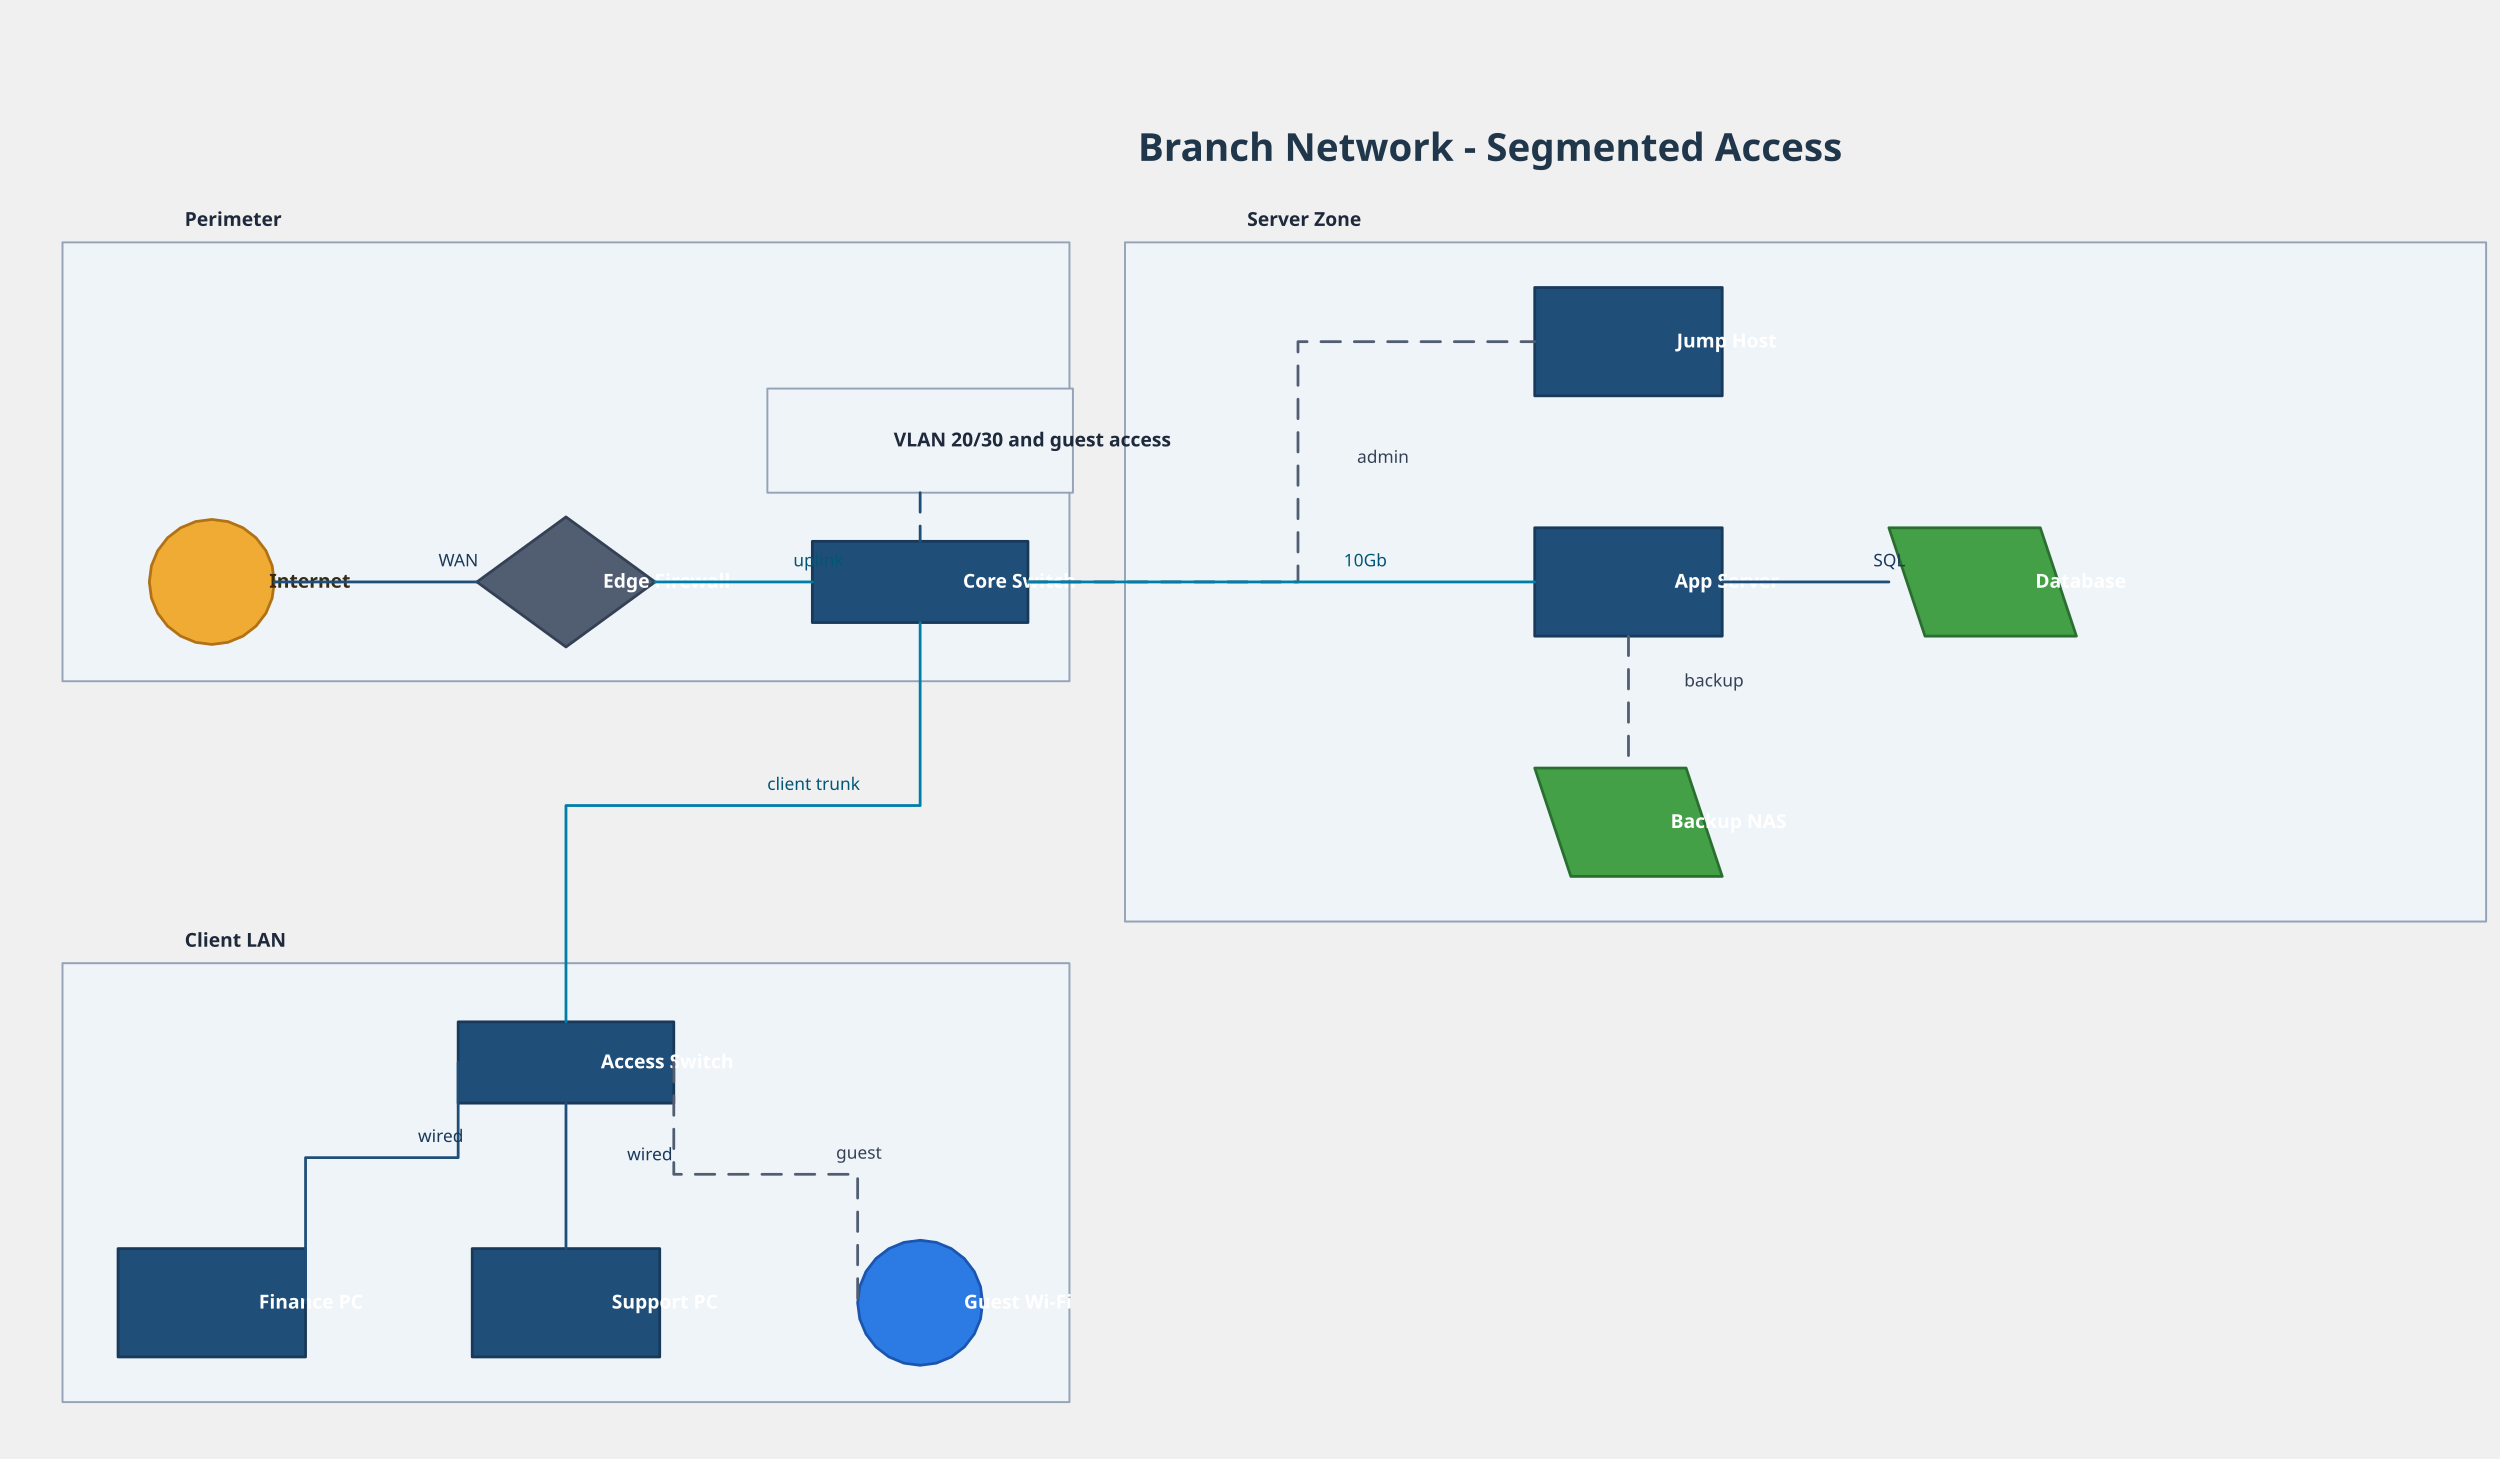
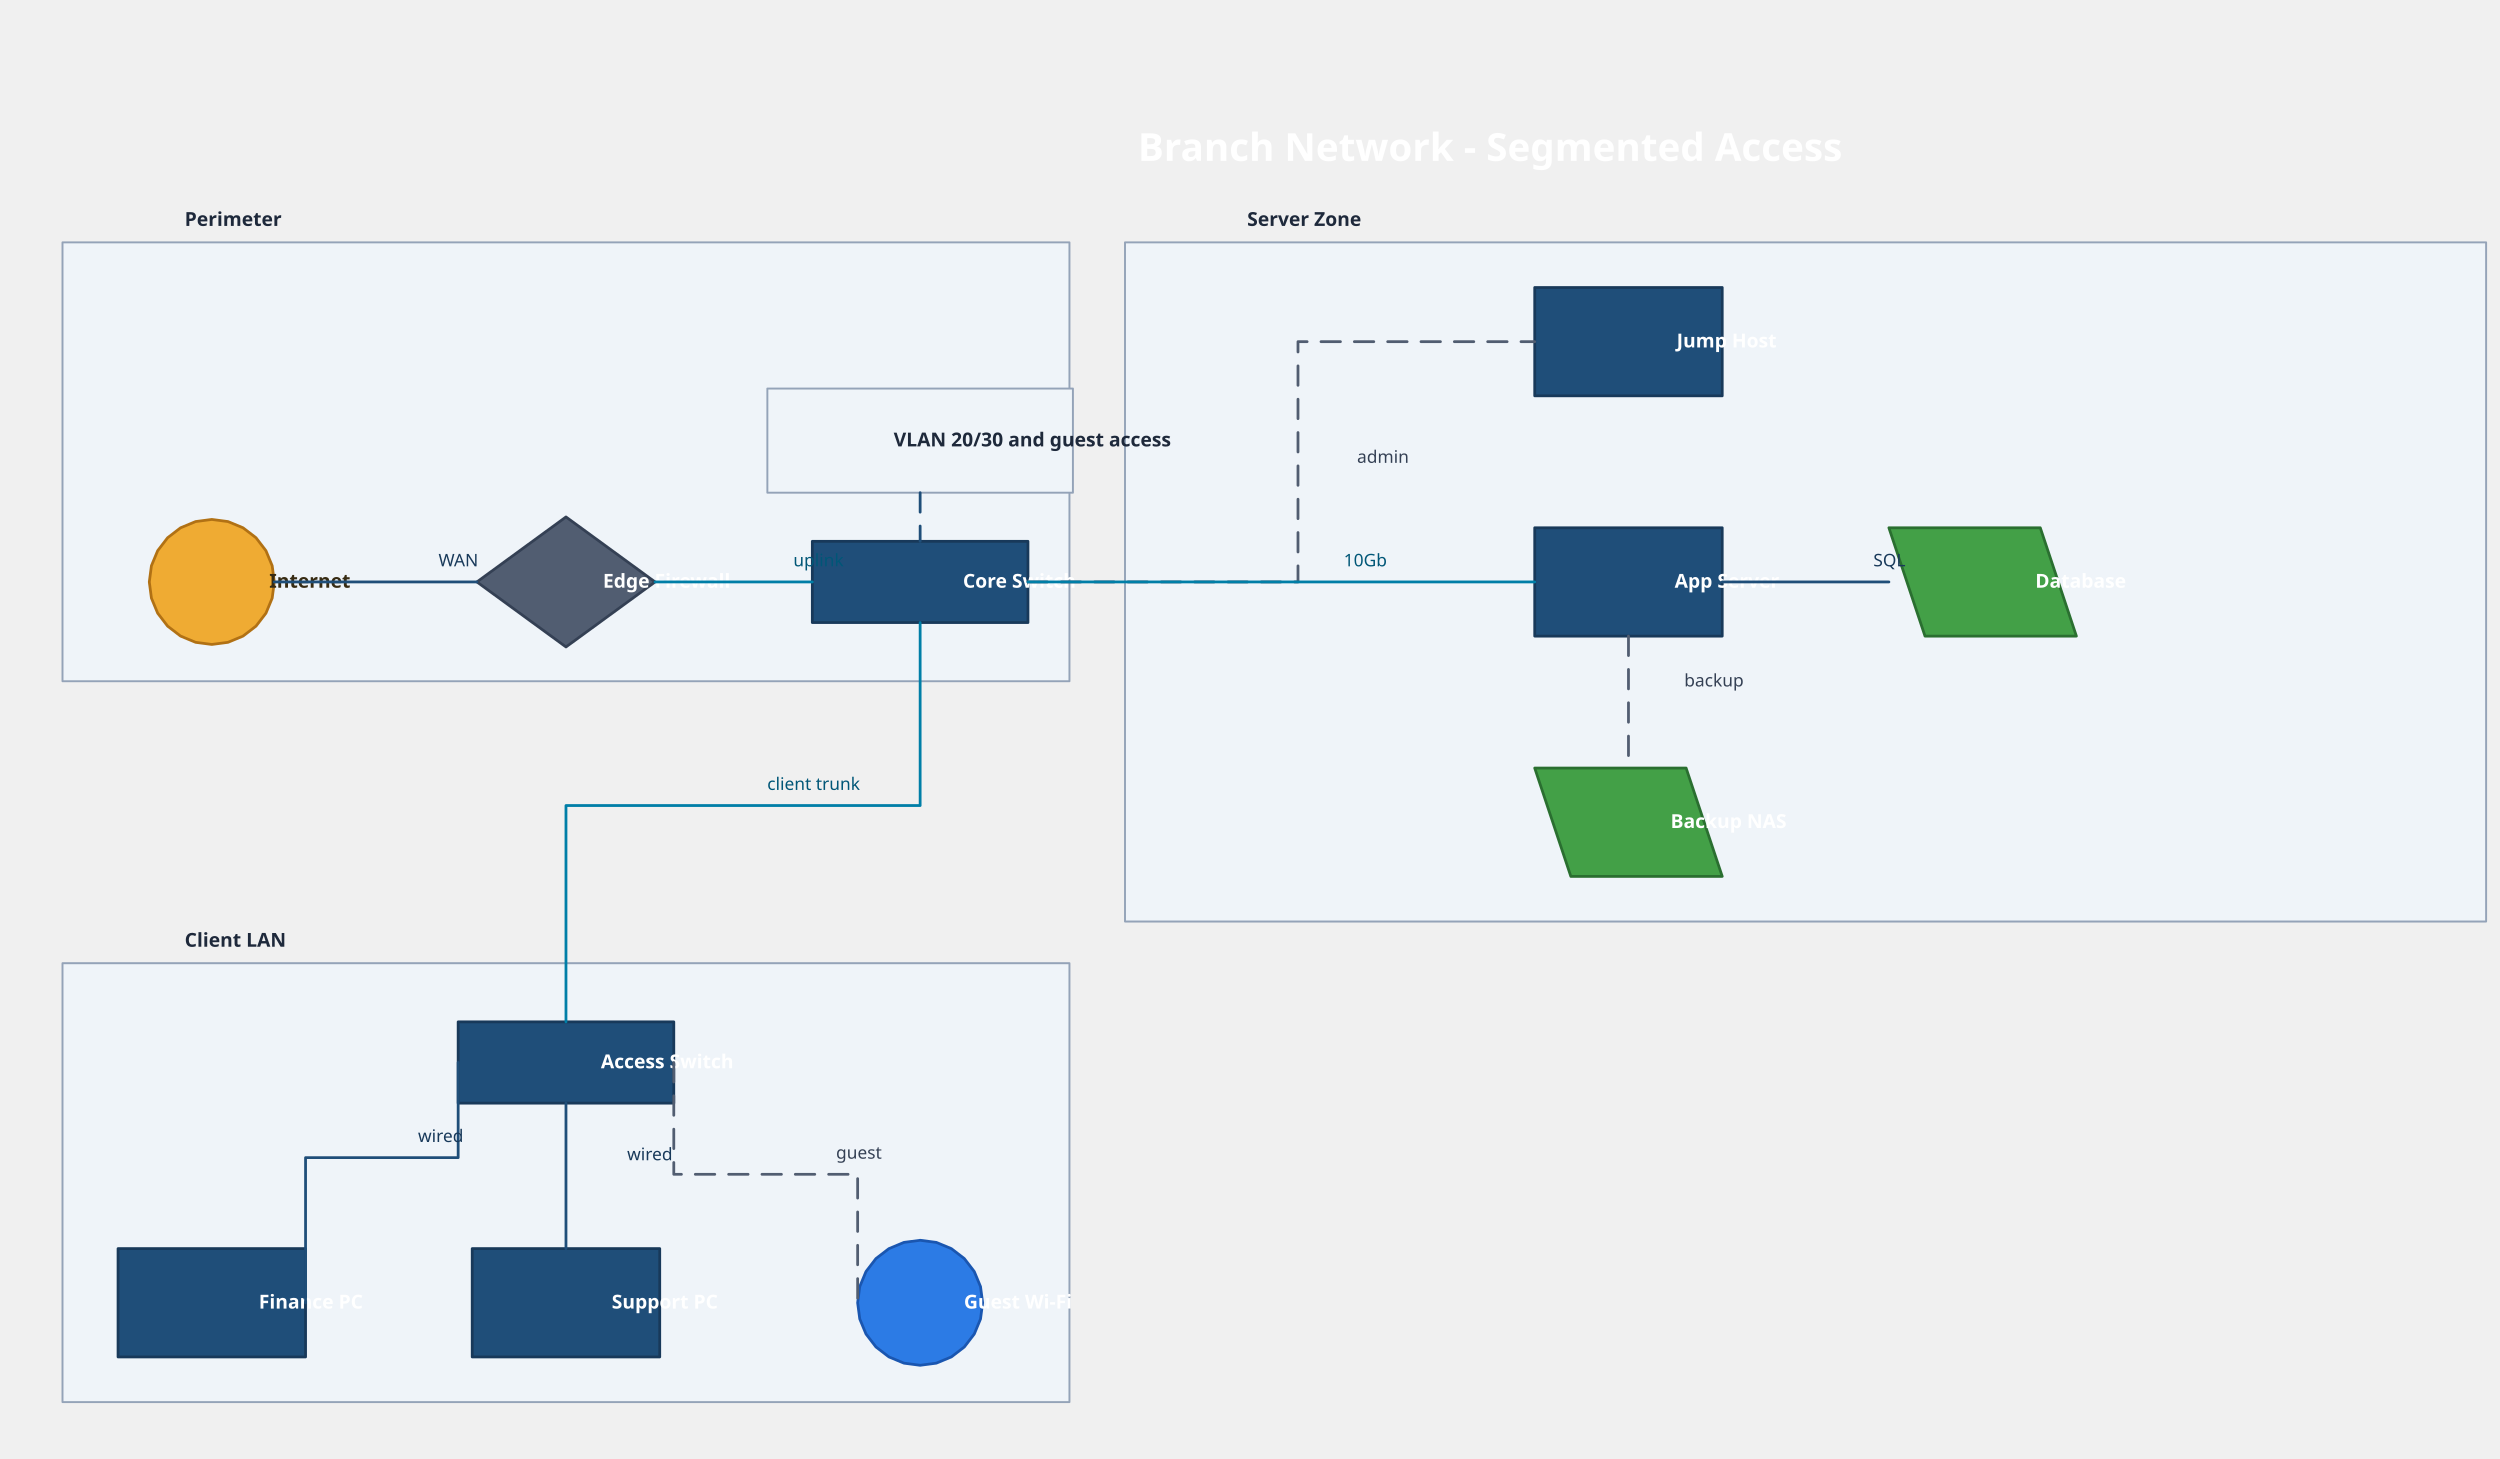
<svg xmlns="http://www.w3.org/2000/svg" xmlns:ns1="http://schemas.microsoft.com/visio/2003/SVGExtensions/" xmlns:xlink="http://www.w3.org/1999/xlink" width="18in" height="10.5in" viewBox="0 0 1296 756" xml:space="preserve" color-interpolation-filters="sRGB" class="st23">
  <ns1:documentProperties ns1:langID="1033" ns1:metric="true" ns1:viewMarkup="false" />
  <style type="text/css">
	
		.st1 {fill:#eff4f9;stroke:#94a3b8;stroke-linecap:round;stroke-linejoin:round;stroke-width:1.008}
		.st2 {fill:none;stroke:none;stroke-linecap:round;stroke-linejoin:round;stroke-width:1}
		.st3 {fill:#1e293b;font-family:Calibri;font-size:0.833em;font-weight:bold}
		.st4 {fill:#efab33;stroke:#b17114;stroke-linecap:round;stroke-linejoin:round;stroke-width:1.44}
		.st5 {fill:#372b13;font-family:Calibri;font-size:0.833em;font-weight:bold}
		.st6 {fill:#515d71;stroke:#344054;stroke-linecap:round;stroke-linejoin:round;stroke-width:1.44}
		.st7 {fill:#ffffff;font-family:Calibri;font-size:0.833em;font-weight:bold}
		.st8 {fill:#1f4e79;stroke:#18395a;stroke-linecap:round;stroke-linejoin:round;stroke-width:1.44}
		.st9 {fill:#43a047;stroke:#2a6f30;stroke-linecap:round;stroke-linejoin:round;stroke-width:1.44}
		.st10 {fill:#2c7be5;stroke:#1a56b0;stroke-linecap:round;stroke-linejoin:round;stroke-width:1.44}
- 		.st11 {fill:#20374b;font-family:Calibri;font-size:1.667em;font-weight:bold}
+ 		.st11 {fill:#ffffff;font-family:Calibri;font-size:1.667em;font-weight:bold}
		.st12 {fill:none}
		.st13 {stroke:#1f4e79;stroke-linecap:round;stroke-linejoin:round;stroke-width:1.44}
		.st14 {fill:#1f4e79;fill-opacity:1;stroke:#1f4e79;stroke-opacity:1;stroke-width:0.364}
		.st15 {fill:#18395a;font-family:Calibri;font-size:0.75em}
		.st16 {stroke:#007ea7;stroke-linecap:round;stroke-linejoin:round;stroke-width:1.44}
		.st17 {fill:#007ea7;fill-opacity:1;stroke:#007ea7;stroke-opacity:1;stroke-width:0.364}
		.st18 {fill:#005677;font-family:Calibri;font-size:0.75em}
		.st19 {stroke:#515d71;stroke-dasharray:10.08,7.2;stroke-linecap:round;stroke-linejoin:round;stroke-width:1.44}
		.st20 {fill:#515d71;fill-opacity:1;stroke:#515d71;stroke-opacity:1;stroke-width:0.364}
		.st21 {fill:#344054;font-family:Calibri;font-size:0.75em}
		.st22 {stroke:#1f4e79;stroke-dasharray:10.08,7.2;stroke-linecap:round;stroke-linejoin:round;stroke-width:1.44}
		.st23 {fill:none;fill-rule:evenodd;font-size:12px;overflow:visible;stroke-linecap:square;stroke-miterlimit:3}
	
	</style>
  <defs id="Markers">
    <g id="lend13">
      <path d="M 3 1 L 0 0 L 3 -1 L 3 1 " style="stroke:none" />
    </g>
    <marker id="mrkr13-59" class="st14" ns1:arrowType="13" ns1:arrowSize="2" ns1:setback="8.25" refX="-8.25" orient="auto" markerUnits="strokeWidth" overflow="visible">
      <use xlink:href="#lend13" transform="scale(-2.75,-2.75) " />
    </marker>
    <marker id="mrkr13-65" class="st17" ns1:arrowType="13" ns1:arrowSize="2" ns1:setback="8.25" refX="-8.25" orient="auto" markerUnits="strokeWidth" overflow="visible">
      <use xlink:href="#lend13" transform="scale(-2.75,-2.75) " />
    </marker>
    <marker id="mrkr13-71" class="st20" ns1:arrowType="13" ns1:arrowSize="2" ns1:setback="8.25" refX="-8.25" orient="auto" markerUnits="strokeWidth" overflow="visible">
      <use xlink:href="#lend13" transform="scale(-2.75,-2.75) " />
    </marker>
  </defs>
  <g ns1:mID="0" ns1:index="1" ns1:groupContext="foregroundPage">
    <ns1:userDefs>
      <ns1:ud ns1:nameU="msvThemeOrder" ns1:val="VT0(0):26" />
    </ns1:userDefs>
    <ns1:pageProperties ns1:drawingScale="1" ns1:pageScale="1" ns1:drawingUnits="0" ns1:shadowOffsetX="8.50394" ns1:shadowOffsetY="-8.50394" />
    <ns1:layer ns1:name="Annotations" ns1:index="0" />
    <g id="shape1-1" ns1:mID="1" ns1:groupContext="shape" transform="translate(32.4,-402.84)">
      <rect x="0" y="528.48" width="522" height="227.52" class="st1" />
    </g>
    <g id="shape2-3" ns1:mID="2" ns1:groupContext="shape" transform="translate(43.2,-631.08)">
      <ns1:textBlock ns1:margins="rect(0,5.76,0,5.76)" ns1:tabSpace="42.5197" />
      <ns1:textRect cx="250.2" cy="745.2" width="500.4" height="21.6" />
      <rect x="0" y="734.4" width="500.4" height="21.6" class="st2" />
      <text x="5.76" y="748.2" class="st3" ns1:langID="1033">
        <ns1:paragraph />
        <ns1:tabList />Perimeter</text>
    </g>
    <g id="shape3-6" ns1:mID="3" ns1:groupContext="shape" transform="translate(583.2,-278.28)">
      <rect x="0" y="403.92" width="705.6" height="352.08" class="st1" />
    </g>
    <g id="shape4-8" ns1:mID="4" ns1:groupContext="shape" transform="translate(594,-631.08)">
      <ns1:textBlock ns1:margins="rect(0,5.76,0,5.76)" ns1:tabSpace="42.5197" />
      <ns1:textRect cx="342" cy="745.2" width="684" height="21.6" />
      <rect x="0" y="734.4" width="684" height="21.6" class="st2" />
      <text x="5.76" y="748.2" class="st3" ns1:langID="1033">
        <ns1:paragraph />
        <ns1:tabList />Server Zone</text>
    </g>
    <g id="shape5-11" ns1:mID="5" ns1:groupContext="shape" transform="translate(32.4,-29.16)">
      <rect x="0" y="528.48" width="522" height="227.52" class="st1" />
    </g>
    <g id="shape6-13" ns1:mID="6" ns1:groupContext="shape" transform="translate(43.2,-257.4)">
      <ns1:textBlock ns1:margins="rect(0,5.76,0,5.76)" ns1:tabSpace="42.5197" />
      <ns1:textRect cx="250.2" cy="745.2" width="500.4" height="21.6" />
      <rect x="0" y="734.4" width="500.4" height="21.6" class="st2" />
      <text x="5.76" y="748.2" class="st3" ns1:langID="1033">
        <ns1:paragraph />
        <ns1:tabList />Client LAN</text>
    </g>
    <g id="shape7-16" ns1:mID="7" ns1:groupContext="shape" transform="translate(77.4,-421.92)">
      <ns1:textBlock ns1:margins="rect(0,0,0,0)" ns1:tabSpace="42.5197" />
      <ns1:textRect cx="32.4" cy="723.6" width="64.8" height="64.8" />
      <path d="M64.8 723.6 L63.7 715.21 L60.46 707.4 L55.31 700.69 L48.6 695.54 L40.79 692.3 L32.4 691.2 L24.01 692.3 L16.2        695.54 L9.49 700.69 L4.34 707.4 L1.1 715.21 L0 723.6 L1.1 731.99 L4.34 739.8 L9.49 746.51 L16.2 751.66 L24.01        754.9 L32.4 756 L40.79 754.9 L48.6 751.66 L55.31 746.51 L60.46 739.8 L63.7 731.99 L64.8 723.6 Z" class="st4" />
      <text x="15.42" y="726.6" class="st5" ns1:langID="1033">
        <ns1:paragraph ns1:horizAlign="1" />
        <ns1:tabList />Internet</text>
    </g>
    <g id="shape8-19" ns1:mID="8" ns1:groupContext="shape" transform="translate(247.23,-420.624)">
      <ns1:textBlock ns1:margins="rect(0,0,0,0)" ns1:tabSpace="42.5197" />
      <ns1:textRect cx="46.17" cy="722.304" width="92.34" height="67.392" />
      <path d="M46.17 756 L92.34 722.3 L46.17 688.61 L0 722.3 L46.17 756 Z" class="st6" />
      <text x="18.56" y="725.3" class="st7" ns1:langID="1033">
        <ns1:paragraph ns1:horizAlign="1" />
        <ns1:tabList />Edge Firewall</text>
    </g>
    <g id="shape9-22" ns1:mID="9" ns1:groupContext="shape" transform="translate(421.11,-433.26)">
      <ns1:textBlock ns1:margins="rect(0,0,0,0)" ns1:tabSpace="42.5197" />
      <ns1:textRect cx="55.89" cy="734.94" width="111.78" height="42.12" />
      <rect x="0" y="713.88" width="111.78" height="42.12" class="st8" />
      <text x="31.3" y="737.94" class="st7" ns1:langID="1033">
        <ns1:paragraph ns1:horizAlign="1" />
        <ns1:tabList />Core Switch</text>
    </g>
    <g id="shape10-25" ns1:mID="10" ns1:groupContext="shape" transform="translate(795.6,-550.8)">
      <ns1:textBlock ns1:margins="rect(0,0,0,0)" ns1:tabSpace="42.5197" />
      <ns1:textRect cx="48.6" cy="727.92" width="97.2" height="56.16" />
      <rect x="0" y="699.84" width="97.2" height="56.16" class="st8" />
      <text x="26.81" y="730.92" class="st7" ns1:langID="1033">
        <ns1:paragraph ns1:horizAlign="1" />
        <ns1:tabList />Jump Host</text>
    </g>
    <g id="shape11-28" ns1:mID="11" ns1:groupContext="shape" transform="translate(795.6,-426.24)">
      <ns1:textBlock ns1:margins="rect(0,0,0,0)" ns1:tabSpace="42.5197" />
      <ns1:textRect cx="48.6" cy="727.92" width="97.2" height="56.16" />
      <rect x="0" y="699.84" width="97.2" height="56.16" class="st8" />
      <text x="25.76" y="730.92" class="st7" ns1:langID="1033">
        <ns1:paragraph ns1:horizAlign="1" />
        <ns1:tabList />App Server</text>
    </g>
    <g id="shape12-31" ns1:mID="12" ns1:groupContext="shape" transform="translate(979.2,-426.24)">
      <ns1:textBlock ns1:margins="rect(0,0,0,0)" ns1:tabSpace="42.5197" />
      <ns1:textRect cx="48.6" cy="727.92" width="97.2" height="56.16" />
      <path d="M18.72 756 L97.2 756 L78.48 699.84 L0 699.84 L18.72 756 Z" class="st9" />
      <text x="29.12" y="730.92" class="st7" ns1:langID="1033">
        <ns1:paragraph ns1:horizAlign="1" />
        <ns1:tabList />Database</text>
    </g>
    <g id="shape13-34" ns1:mID="13" ns1:groupContext="shape" transform="translate(795.6,-301.68)">
      <ns1:textBlock ns1:margins="rect(0,0,0,0)" ns1:tabSpace="42.5197" />
      <ns1:textRect cx="48.6" cy="727.92" width="97.2" height="56.16" />
      <path d="M18.72 756 L97.2 756 L78.48 699.84 L0 699.84 L18.72 756 Z" class="st9" />
      <text x="23.65" y="730.92" class="st7" ns1:langID="1033">
        <ns1:paragraph ns1:horizAlign="1" />
        <ns1:tabList />Backup NAS</text>
    </g>
    <g id="shape14-37" ns1:mID="14" ns1:groupContext="shape" transform="translate(237.51,-184.14)">
      <ns1:textBlock ns1:margins="rect(0,0,0,0)" ns1:tabSpace="42.5197" />
      <ns1:textRect cx="55.89" cy="734.94" width="111.78" height="42.12" />
      <rect x="0" y="713.88" width="111.78" height="42.12" class="st8" />
      <text x="27.21" y="737.94" class="st7" ns1:langID="1033">
        <ns1:paragraph ns1:horizAlign="1" />
        <ns1:tabList />Access Switch</text>
    </g>
    <g id="shape15-40" ns1:mID="15" ns1:groupContext="shape" transform="translate(61.2,-52.56)">
      <ns1:textBlock ns1:margins="rect(0,0,0,0)" ns1:tabSpace="42.5197" />
      <ns1:textRect cx="48.6" cy="727.92" width="97.2" height="56.16" />
      <rect x="0" y="699.84" width="97.2" height="56.16" class="st8" />
      <text x="26.19" y="730.92" class="st7" ns1:langID="1033">
        <ns1:paragraph ns1:horizAlign="1" />
        <ns1:tabList />Finance PC</text>
    </g>
    <g id="shape16-43" ns1:mID="16" ns1:groupContext="shape" transform="translate(244.8,-52.56)">
      <ns1:textBlock ns1:margins="rect(0,0,0,0)" ns1:tabSpace="42.5197" />
      <ns1:textRect cx="48.6" cy="727.92" width="97.2" height="56.16" />
      <rect x="0" y="699.84" width="97.2" height="56.16" class="st8" />
      <text x="25.55" y="730.92" class="st7" ns1:langID="1033">
        <ns1:paragraph ns1:horizAlign="1" />
        <ns1:tabList />Support PC</text>
    </g>
    <g id="shape17-46" ns1:mID="17" ns1:groupContext="shape" transform="translate(444.6,-48.24)">
      <ns1:textBlock ns1:margins="rect(0,0,0,0)" ns1:tabSpace="42.5197" />
      <ns1:textRect cx="32.4" cy="723.6" width="64.8" height="64.8" />
      <path d="M64.8 723.6 L63.7 715.21 L60.46 707.4 L55.31 700.69 L48.6 695.54 L40.79 692.3 L32.4 691.2 L24.01 692.3 L16.2        695.54 L9.49 700.69 L4.34 707.4 L1.1 715.21 L0 723.6 L1.1 731.99 L4.34 739.8 L9.49 746.51 L16.2 751.66 L24.01        754.9 L32.4 756 L40.79 754.9 L48.6 751.66 L55.31 746.51 L60.46 739.8 L63.7 731.99 L64.8 723.6 Z" class="st10" />
      <text x="8.34" y="726.6" class="st7" ns1:langID="1033">
        <ns1:paragraph ns1:horizAlign="1" />
        <ns1:tabList />Guest Wi-Fi</text>
    </g>
    <g id="shape18-49" ns1:mID="18" ns1:groupContext="shape" ns1:layerMember="0" transform="translate(397.8,-500.58)">
      <ns1:textBlock ns1:margins="rect(0,0,0,0)" ns1:tabSpace="42.5197" />
      <ns1:textRect cx="79.2" cy="729" width="158.4" height="54" />
      <rect x="0" y="702" width="158.4" height="54" class="st1" />
      <text x="18.71" y="732" class="st3" ns1:langID="1033">
        <ns1:paragraph ns1:horizAlign="1" />
        <ns1:tabList />VLAN 20/30 and guest access</text>
    </g>
    <g id="shape19-52" ns1:mID="19" ns1:groupContext="shape" transform="translate(57.6,-662.4)">
      <ns1:textBlock ns1:margins="rect(0,0,0,0)" ns1:tabSpace="42.5197" />
      <ns1:textRect cx="590.4" cy="739.8" width="1180.8" height="32.4" />
      <rect x="0" y="723.6" width="1180.8" height="32.4" class="st2" />
      <text x="438.67" y="745.8" class="st11" ns1:langID="1033">
        <ns1:paragraph ns1:horizAlign="1" />
        <ns1:tabList />Branch Network - Segmented Access</text>
    </g>
    <g id="shape20-55" ns1:mID="20" ns1:groupContext="shape">
      <ns1:textBlock ns1:margins="rect(0,0,0,0)" ns1:tabSpace="42.5197" />
      <ns1:textRect cx="194.715" cy="290.88" width="90" height="21.6" />
      <path d="M142.2 301.68 L194.71 301.68 L247.23 301.68 L142.2 301.68 Z" class="st12" />
      <path d="M142.2 301.68 L194.71 301.68 L247.23 301.68" class="st13" />
      <text x="185.2" y="293.58" class="st15" ns1:langID="1033">
        <ns1:paragraph ns1:horizAlign="1" />
        <ns1:tabList />WAN</text>
    </g>
    <g id="shape21-61" ns1:mID="21" ns1:groupContext="shape">
      <ns1:textBlock ns1:margins="rect(0,0,0,0)" ns1:tabSpace="42.5197" />
      <ns1:textRect cx="380.34" cy="290.88" width="90" height="21.6" />
      <path d="M339.57 301.68 L384.66 301.68 L421.11 301.68 L339.57 301.68 Z" class="st12" />
      <path d="M339.57 301.68 L384.66 301.68 L421.11 301.68" class="st16" />
      <text x="369.14" y="293.58" class="st18" ns1:langID="1033">
        <ns1:paragraph ns1:horizAlign="1" />
        <ns1:tabList />uplink</text>
    </g>
    <g id="shape22-67" ns1:mID="22" ns1:groupContext="shape">
      <ns1:textBlock ns1:margins="rect(0,0,0,0)" ns1:tabSpace="42.5197" />
      <ns1:textRect cx="672.885" cy="237.24" width="90" height="21.6" />
      <path d="M532.89 301.68 L672.88 301.68 L672.88 177.12 L795.6 177.12 L532.89 301.68 Z" class="st12" />
      <path d="M532.89 301.68 L672.88 301.68 L672.88 177.12 L795.6 177.12" class="st19" />
      <text x="661.37" y="239.94" class="st21" ns1:langID="1033">
        <ns1:paragraph ns1:horizAlign="1" />
        <ns1:tabList />admin</text>
    </g>
    <g id="shape23-73" ns1:mID="23" ns1:groupContext="shape">
      <ns1:textBlock ns1:margins="rect(0,0,0,0)" ns1:tabSpace="42.5197" />
      <ns1:textRect cx="664.245" cy="290.88" width="90" height="21.6" />
      <path d="M532.89 301.68 L677.2 301.68 L795.6 301.68 L532.89 301.68 Z" class="st12" />
      <path d="M532.89 301.68 L677.2 301.68 L795.6 301.68" class="st16" />
      <text x="654.48" y="293.58" class="st18" ns1:langID="1033">
        <ns1:paragraph ns1:horizAlign="1" />
        <ns1:tabList />10Gb</text>
    </g>
    <g id="shape24-78" ns1:mID="24" ns1:groupContext="shape">
      <ns1:textBlock ns1:margins="rect(0,0,0,0)" ns1:tabSpace="42.5197" />
      <ns1:textRect cx="936" cy="290.88" width="90" height="21.6" />
      <path d="M892.8 301.68 L936 301.68 L979.2 301.68 L892.8 301.68 Z" class="st12" />
      <path d="M892.8 301.68 L936 301.68 L979.2 301.68" class="st13" />
      <text x="929.01" y="293.58" class="st15" ns1:langID="1033">
        <ns1:paragraph ns1:horizAlign="1" />
        <ns1:tabList />SQL</text>
    </g>
    <g id="shape25-83" ns1:mID="25" ns1:groupContext="shape">
      <ns1:textBlock ns1:margins="rect(0,0,0,0)" ns1:tabSpace="42.5197" />
      <ns1:textRect cx="844.2" cy="353.16" width="90" height="21.6" />
      <path d="M844.2 329.76 L844.2 359.64 L844.2 398.16 L844.2 329.76 Z" class="st12" />
      <path d="M844.2 329.76 L844.2 359.64 L844.2 398.16" class="st19" />
      <text x="831" y="355.86" class="st21" ns1:langID="1033">
        <ns1:paragraph ns1:horizAlign="1" />
        <ns1:tabList />backup</text>
    </g>
    <g id="shape26-88" ns1:mID="26" ns1:groupContext="shape">
      <ns1:textBlock ns1:margins="rect(0,0,0,0)" ns1:tabSpace="42.5197" />
      <ns1:textRect cx="376.56" cy="406.8" width="90" height="21.6" />
      <path d="M477 322.74 L477 417.6 L293.4 417.6 L293.4 529.74 L477 322.74 Z" class="st12" />
      <path d="M477 322.74 L477 417.6 L293.4 417.6 L293.4 529.74" class="st16" />
      <text x="355.61" y="409.5" class="st18" ns1:langID="1033">
        <ns1:paragraph ns1:horizAlign="1" />
        <ns1:tabList />client trunk</text>
    </g>
    <g id="shape27-93" ns1:mID="27" ns1:groupContext="shape">
      <ns1:textBlock ns1:margins="rect(0,0,0,0)" ns1:tabSpace="42.5197" />
      <ns1:textRect cx="184.995" cy="589.32" width="90" height="21.6" />
      <path d="M237.51 550.8 L237.51 600.12 L158.4 600.12 L158.4 675.36 L237.51 550.8 Z" class="st12" />
      <path d="M237.51 550.8 L237.51 600.12 L158.4 600.12 L158.4 675.36" class="st13" />
      <text x="174.57" y="592.02" class="st15" ns1:langID="1033">
        <ns1:paragraph ns1:horizAlign="1" />
        <ns1:tabList />wired</text>
    </g>
    <g id="shape28-98" ns1:mID="28" ns1:groupContext="shape">
      <ns1:textBlock ns1:margins="rect(0,0,0,0)" ns1:tabSpace="42.5197" />
      <ns1:textRect cx="293.4" cy="598.77" width="90" height="21.6" />
      <path d="M293.4 571.86 L293.4 609.57 L293.4 647.28 L293.4 571.86 Z" class="st12" />
      <path d="M293.4 571.86 L293.4 609.57 L293.4 647.28" class="st13" />
      <text x="282.98" y="601.47" class="st15" ns1:langID="1033">
        <ns1:paragraph ns1:horizAlign="1" />
        <ns1:tabList />wired</text>
    </g>
    <g id="shape29-103" ns1:mID="29" ns1:groupContext="shape">
      <ns1:textBlock ns1:margins="rect(0,0,0,0)" ns1:tabSpace="42.5197" />
      <ns1:textRect cx="401.265" cy="597.96" width="90" height="21.6" />
      <path d="M349.29 550.8 L349.29 608.76 L444.6 608.76 L444.6 675.36 L349.29 550.8 Z" class="st12" />
      <path d="M349.29 550.8 L349.29 608.76 L444.6 608.76 L444.6 675.36" class="st19" />
      <text x="391.28" y="600.66" class="st21" ns1:langID="1033">
        <ns1:paragraph ns1:horizAlign="1" />
        <ns1:tabList />guest</text>
    </g>
    <g id="shape30-108" ns1:mID="30" ns1:groupContext="shape" ns1:layerMember="0">
      <path d="M477 255.42 L477 262.26 L477 280.62 L477 255.42 Z" class="st12" />
      <path d="M477 255.42 L477 262.26 L477 280.62" class="st22" />
    </g>
  </g>
</svg>
